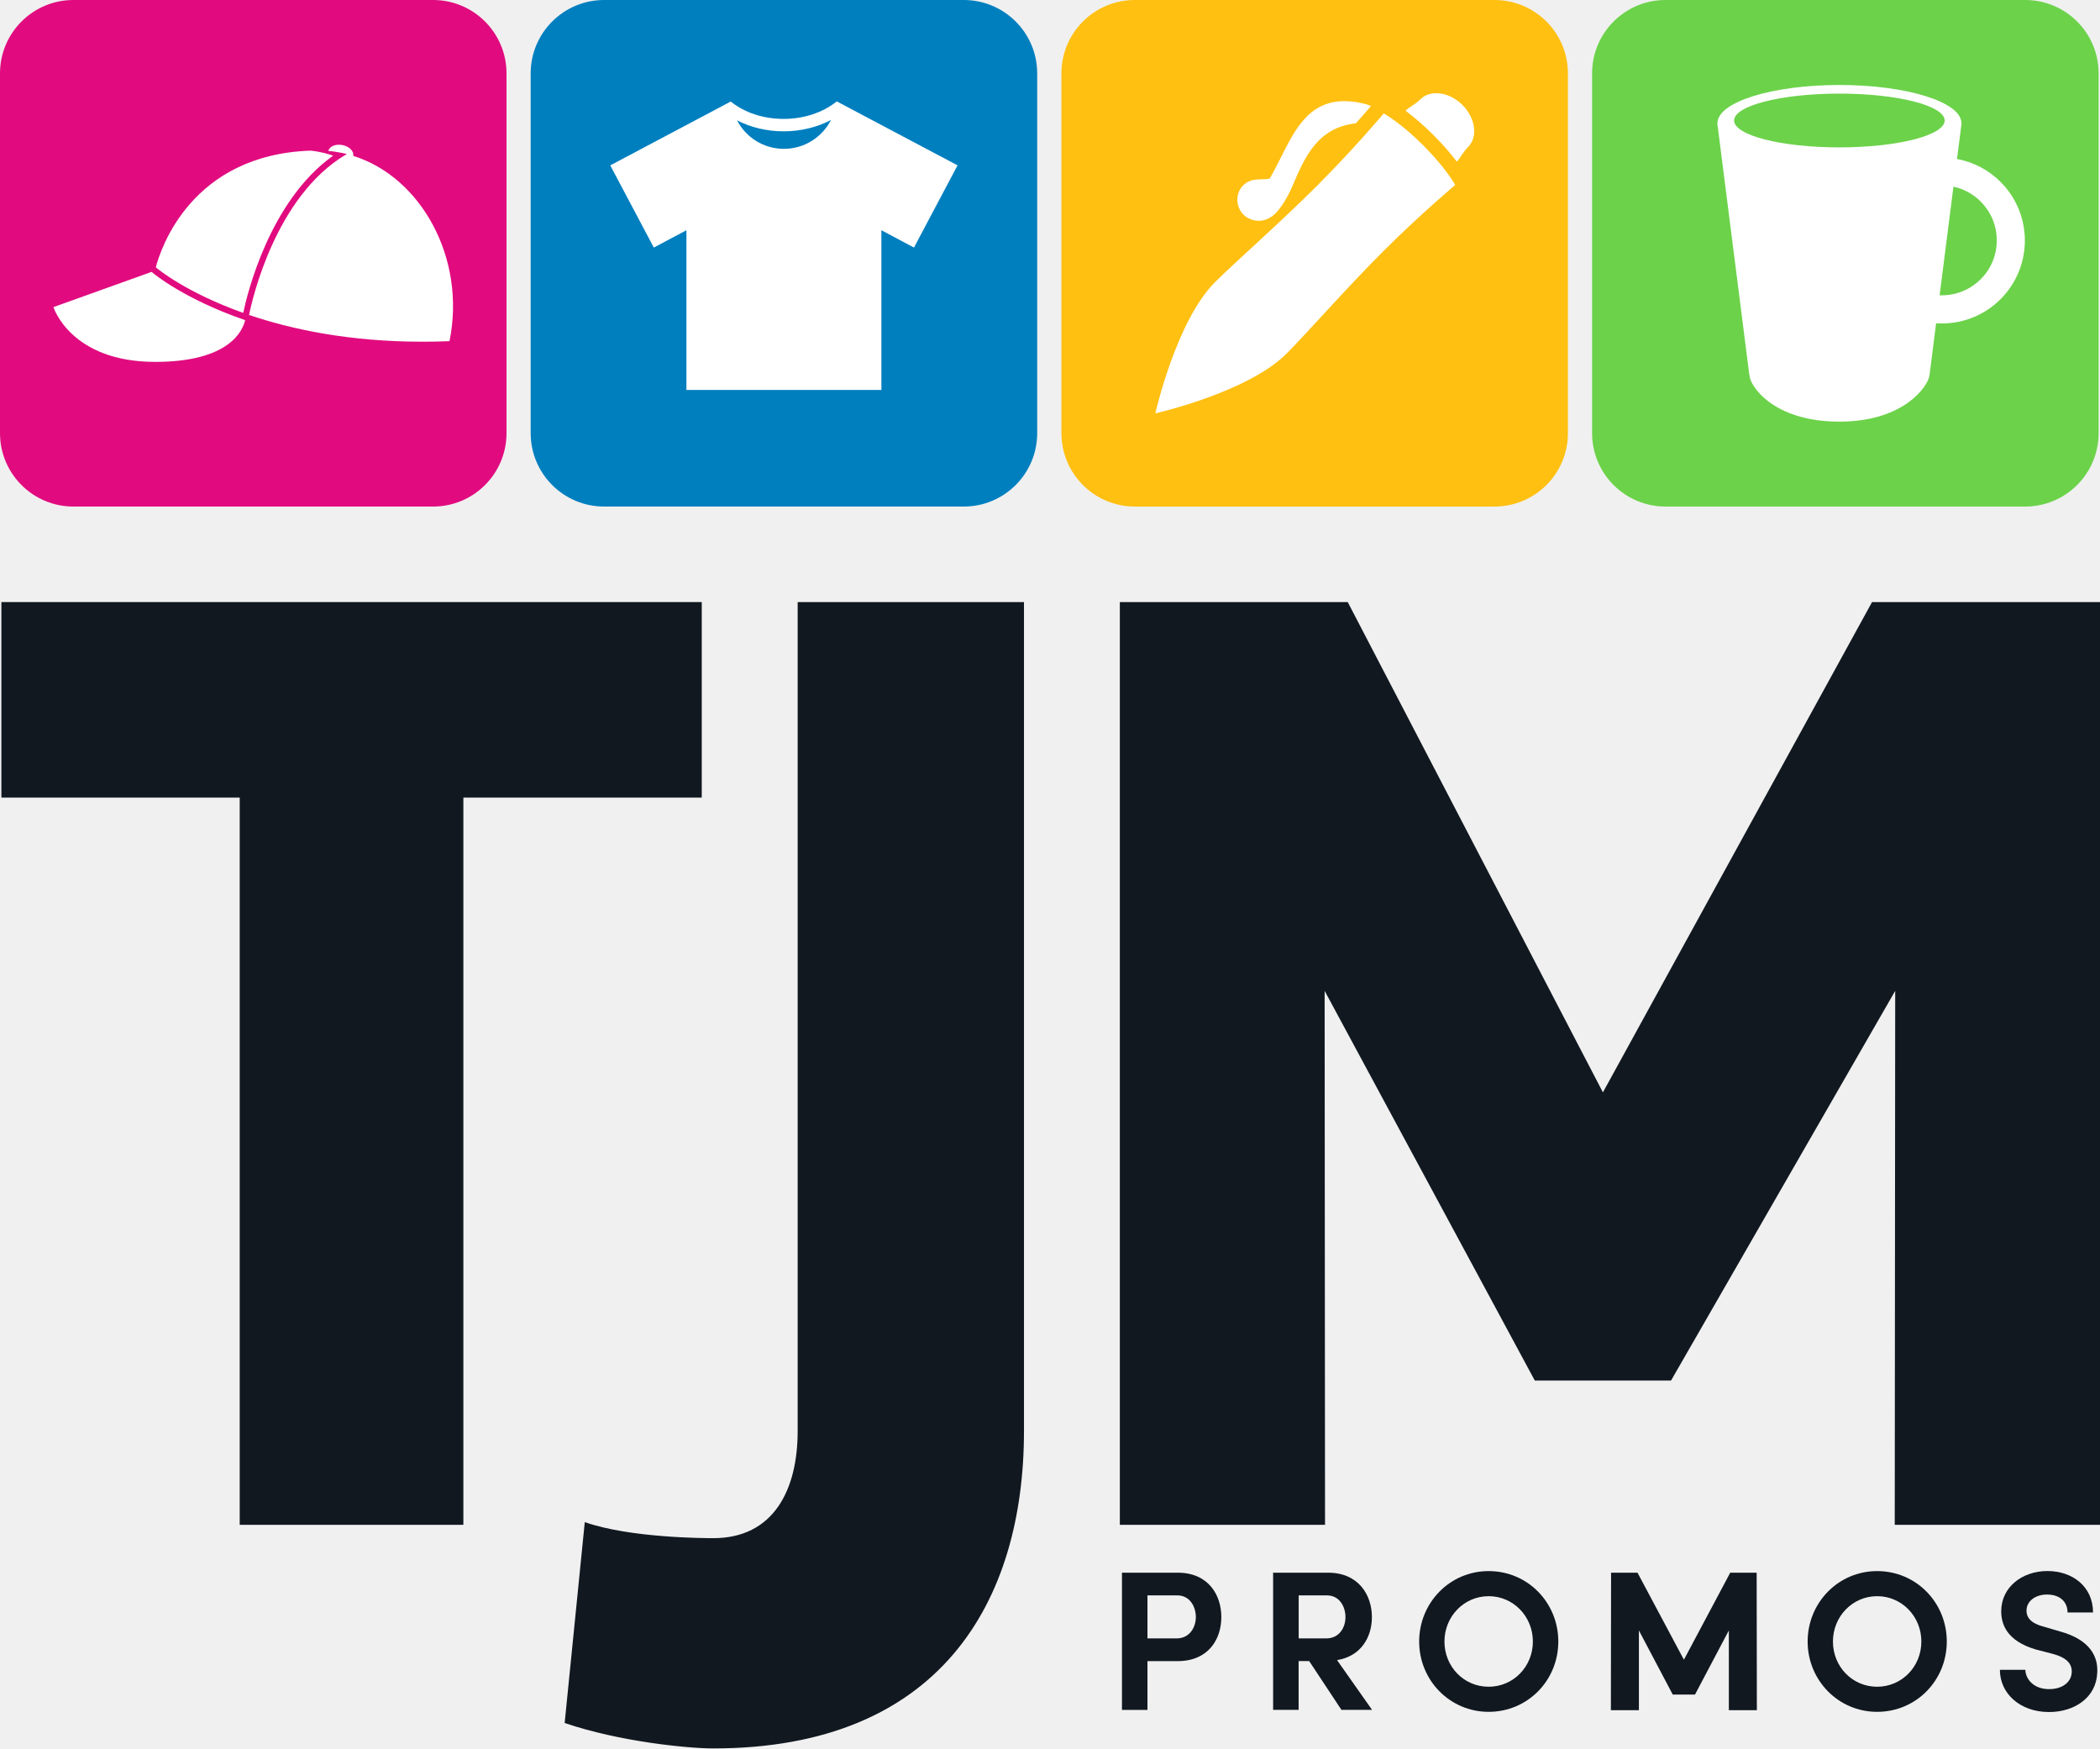
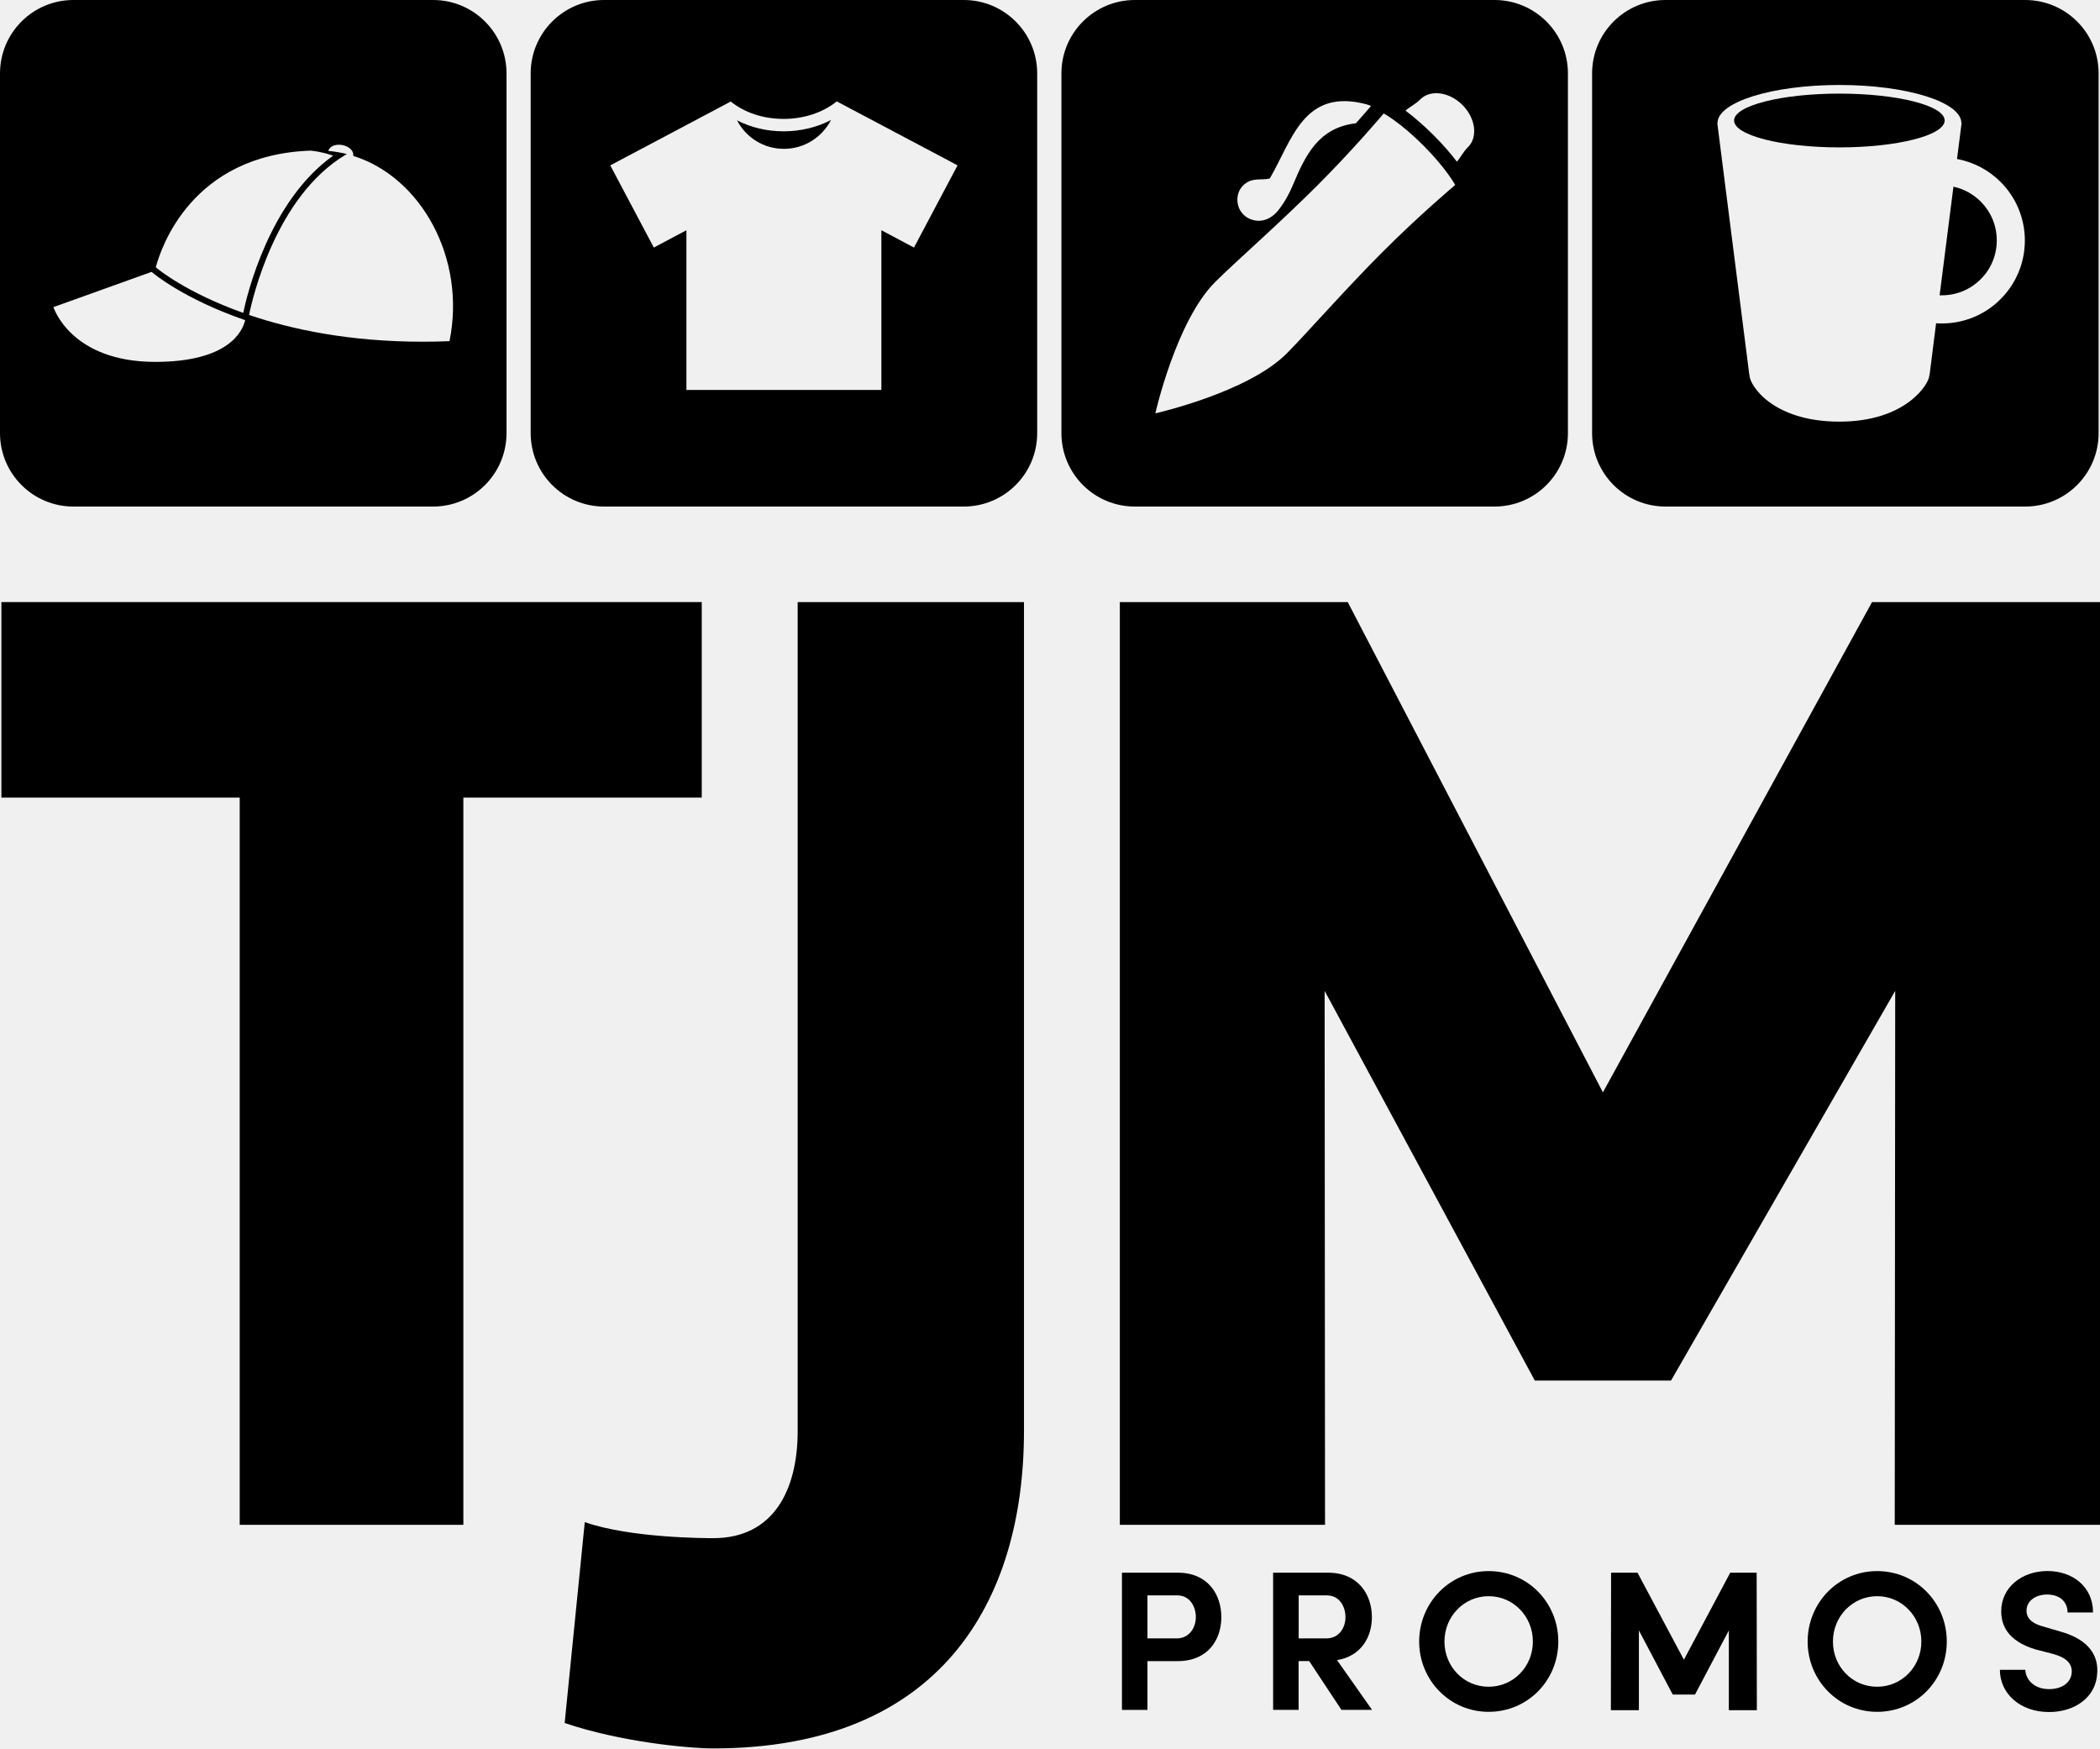
- <svg xmlns="http://www.w3.org/2000/svg" id="uuid-fa3ab9ab-e702-4d0d-bca6-5efec1cec418" viewBox="0 0 316.34 263.36">
-   <defs>
-     <style>.uuid-73cf6193-5b6f-4441-bbbf-0e9d12eb7688{fill:#007fbf;}.uuid-26501f47-4b77-4dcd-b653-776400fbd33f{fill:#fff;}.uuid-f8c16901-1bb1-4923-b14f-4eb360729fb9{fill:#ffc012;}.uuid-d2a903ee-c5df-4046-a2ae-e86a03d4264d{fill:#e10b7f;}.uuid-d7cb7d06-84e6-469b-b9b0-afc30d1b7e30{fill:#111820;}.uuid-49abda9e-5603-4a52-93be-8816e9dff72a{fill:#6cd24a;}</style>
-   </defs>
-   <g>
-     <g>
-       <polygon class="uuid-d7cb7d06-84e6-469b-b9b0-afc30d1b7e30" points=".21 90.69 .21 120.14 36.11 120.14 36.11 229.68 69.8 229.68 69.8 120.14 105.71 120.14 105.71 90.69 .21 90.69" />
-       <path class="uuid-d7cb7d06-84e6-469b-b9b0-afc30d1b7e30" d="m88.08,229.27c6.86,2.42,18.36,2.42,19.37,2.42,9.08,0,12.71-7.26,12.71-16.14v-124.86h34.09v124.86c0,25.82-12.71,47.81-46.8,47.81-3.83,0-14.12-1.01-22.39-3.83l3.03-30.26Z" />
-       <polygon class="uuid-d7cb7d06-84e6-469b-b9b0-afc30d1b7e30" points="282 90.69 241.46 164.54 203.02 90.69 168.69 90.69 168.69 229.68 199.6 229.68 199.54 149.25 231.2 207.95 239.01 207.95 243.91 207.95 251.72 207.95 285.49 149.25 285.42 229.68 316.34 229.68 316.34 90.69 282 90.69" />
-     </g>
-     <g>
-       <path class="uuid-d7cb7d06-84e6-469b-b9b0-afc30d1b7e30" d="m169.01,236.89h8.4c4.59,0,6.57,3.33,6.57,6.69s-1.98,6.63-6.57,6.63h-4.56v7.35h-3.84v-20.66Zm3.84,3.42v6.48h4.38c1.98,0,2.91-1.68,2.91-3.21s-.87-3.27-2.79-3.27h-4.5Z" />
-       <path class="uuid-d7cb7d06-84e6-469b-b9b0-afc30d1b7e30" d="m206.69,257.55h-4.62l-4.86-7.35h-1.59v7.35h-3.84v-20.66h8.28c4.56,0,6.6,3.33,6.6,6.69,0,2.97-1.59,5.88-5.25,6.48l5.28,7.5Zm-11.06-17.24v6.48h4.14c2.01,0,2.91-1.68,2.91-3.21s-.87-3.27-2.79-3.27h-4.26Z" />
-       <path class="uuid-d7cb7d06-84e6-469b-b9b0-afc30d1b7e30" d="m224.25,236.65c5.88,0,10.49,4.74,10.49,10.61s-4.62,10.59-10.49,10.59-10.47-4.77-10.47-10.59,4.59-10.61,10.47-10.61m0,17.42c3.72,0,6.66-3.03,6.66-6.81s-2.94-6.83-6.66-6.83-6.66,3.06-6.66,6.83,2.91,6.81,6.66,6.81" />
-       <path class="uuid-d7cb7d06-84e6-469b-b9b0-afc30d1b7e30" d="m282.77,236.65c5.88,0,10.49,4.74,10.49,10.61s-4.62,10.59-10.49,10.59-10.47-4.77-10.47-10.59,4.59-10.61,10.47-10.61m0,17.42c3.72,0,6.66-3.03,6.66-6.81s-2.94-6.83-6.66-6.83-6.66,3.06-6.66,6.83,2.91,6.81,6.66,6.81" />
-       <path class="uuid-d7cb7d06-84e6-469b-b9b0-afc30d1b7e30" d="m305.09,251.52c.06,1.5,1.35,2.91,3.57,2.91,2.07,0,3.33-1.08,3.42-2.49.09-1.38-.84-2.28-2.85-2.82l-2.55-.66c-4.5-1.32-5.22-3.93-5.22-5.76,0-3.63,3.15-6.06,6.96-6.06s6.87,2.37,6.87,6.24h-3.84c0-1.62-1.17-2.7-3.09-2.7-1.71,0-3.09.96-3.09,2.43,0,.66.24,1.77,2.46,2.37l2.55.75c4.62,1.26,5.82,3.87,5.64,6.3-.18,3.72-3.48,5.85-7.25,5.85-4.41,0-7.41-2.82-7.41-6.36h3.84Z" />
-       <polygon class="uuid-d7cb7d06-84e6-469b-b9b0-afc30d1b7e30" points="264.65 257.6 264.62 236.89 260.64 236.89 253.66 250 246.67 236.89 242.69 236.89 242.66 257.6 246.88 257.6 246.88 245.59 251.98 255.25 255.33 255.25 260.43 245.59 260.43 257.6 264.65 257.6" />
-     </g>
-   </g>
-   <g>
-     <g>
-       <path class="uuid-49abda9e-5603-4a52-93be-8816e9dff72a" d="m305.07,0h-54.18c-6.11,0-11.06,4.95-11.06,11.06v54.18c0,6.11,4.95,11.06,11.06,11.06h54.18c6.11,0,11.06-4.95,11.06-11.06V11.06C316.14,4.95,311.18,0,305.07,0" />
-       <path class="uuid-26501f47-4b77-4dcd-b653-776400fbd33f" d="m301.36,45.06c-2.25,2.26-5.39,3.66-8.83,3.66h0c-.3,0-.59,0-.88-.03l-.99,7.82h-.03s0,.03,0,.05c0,1.16-3.4,6.95-13.54,6.95s-13.54-5.55-13.54-6.95c0-.02,0-.03,0-.05h-.03l-4.83-37.97h.03c0-3.17,8.23-5.74,18.37-5.74s18.37,2.57,18.37,5.74h.03l-.69,5.41c2.54.47,4.82,1.7,6.56,3.45,2.26,2.25,3.66,5.39,3.66,8.83,0,3.44-1.4,6.58-3.66,8.83m-7.1-16.92l-2.08,16.34c.11,0,.23,0,.34,0,2.29,0,4.34-.92,5.85-2.42,1.5-1.5,2.42-3.56,2.42-5.85s-.92-4.34-2.42-5.85c-1.11-1.11-2.52-1.9-4.11-2.24m-1.32-9.97c0-2.24-7.1-4.05-15.86-4.05s-15.86,1.82-15.86,4.05,7.1,4.05,15.86,4.05,15.86-1.82,15.86-4.05" />
-     </g>
-     <g>
-       <path class="uuid-d2a903ee-c5df-4046-a2ae-e86a03d4264d" d="m65.24,0H11.06C4.95,0,0,4.95,0,11.06v54.18c0,6.11,4.95,11.06,11.06,11.06h54.18c6.11,0,11.06-4.95,11.06-11.06V11.06c0-6.11-4.95-11.06-11.06-11.06" />
-       <path class="uuid-26501f47-4b77-4dcd-b653-776400fbd33f" d="m36.93,48.22c-.38,1.63-2.43,6.29-13.54,6.29-12.77,0-15.34-8.25-15.34-8.25l14.79-5.31.2.17c.08.07,4.66,3.92,13.88,7.1m-13.45-7.96c.75-2.86,5.39-16.96,23.33-17.57,1.7.18,2.92.59,3.38.76-9.63,6.85-12.99,21.02-13.54,23.68-8.63-3.07-12.91-6.65-12.99-6.72l-.18-.15Zm44.23,11.13h-.11c-1.34.06-2.65.08-3.94.08-11.02,0-19.7-1.85-26.13-4.03.46-2.3,3.96-17.81,14.54-24.13l.19-.11c-.44-.11-.87-.2-1.32-.27-.74-.14-1.46-.19-1.46-.19h0c.13-.69,1.08-1.09,2.11-.89,1.03.2,1.76.92,1.63,1.61,0,0,0,0,0,.02,10.2,3.18,17.05,15.41,14.5,27.92" />
-     </g>
-     <g>
-       <path class="uuid-73cf6193-5b6f-4441-bbbf-0e9d12eb7688" d="m145.18,0h-54.18c-6.11,0-11.06,4.95-11.06,11.06v54.18c0,6.11,4.95,11.06,11.06,11.06h54.18c6.11,0,11.06-4.95,11.06-11.06V11.06c0-6.11-4.95-11.06-11.06-11.06" />
-       <path class="uuid-26501f47-4b77-4dcd-b653-776400fbd33f" d="m111.03,18.13c2.07,1.07,4.49,1.65,7.02,1.65s5.04-.6,7.13-1.71c-1.32,2.58-4,4.35-7.09,4.35s-5.74-1.74-7.06-4.29m33.22,6.78l-16.43-8.7-1.77-.94-.05.04c-2,1.6-4.82,2.6-7.95,2.6s-5.87-.97-7.86-2.53l-.11-.09-1.77.94-16.38,8.68,6.56,12.38,4.91-2.61v24.06h29.37v-24.06l4.91,2.61,6.56-12.38Z" />
-     </g>
-     <g>
-       <path class="uuid-f8c16901-1bb1-4923-b14f-4eb360729fb9" d="m225.13,0h-54.18c-6.11,0-11.06,4.95-11.06,11.06v54.18c0,6.11,4.95,11.06,11.06,11.06h54.18c6.11,0,11.06-4.95,11.06-11.06V11.06C236.19,4.95,231.24,0,225.13,0" />
-       <path class="uuid-26501f47-4b77-4dcd-b653-776400fbd33f" d="m187.21,27.98c1.38-1.38,2.79-.75,4.07-1.1,3.39-5.82,5.11-13.69,14.6-11.16.24.08.45.16.65.24-.37.44-1.18,1.37-2.28,2.61-5.63.65-7.61,4.81-9.49,9.3-.55,1.32-1.27,2.62-2.15,3.74-1.07,1.37-2.64,2.08-4.34,1.36-2.09-.89-2.42-3.61-1.05-4.99m21.09,9.93c-5.62,5.62-11.56,12.4-14.5,15.35-5.88,5.88-19.77,9-19.77,9,0,0,3.12-13.89,9-19.77,2.95-2.95,9.73-8.88,15.35-14.5s10.05-10.9,10.05-10.9c0,0,2.51,1.35,5.96,4.81,3.45,3.45,4.81,5.96,4.81,5.96,0,0-5.29,4.44-10.9,10.05m12.82-15.75c-.75.75-1.18,1.68-1.67,2.19-.83-1.08-1.97-2.46-3.51-3.99-1.65-1.65-3.11-2.85-4.22-3.69.5-.5,1.45-.93,2.22-1.7,1.52-1.52,4.36-1.14,6.35.84,1.98,1.99,2.36,4.83.84,6.35" />
-     </g>
-   </g>
+ <svg xmlns="http://www.w3.org/2000/svg" id="uuid-516d0187-103e-4500-8dc2-0d89842eacfb" data-name="uuid-fa3ab9ab-e702-4d0d-bca6-5efec1cec418" viewBox="0 0 316.34 263.36">
+   <polygon points="105.71 90.69 .21 90.69 .21 120.14 36.11 120.14 36.11 229.68 69.8 229.68 69.8 120.14 105.71 120.14 105.71 90.69" />
+   <polygon points="88.08 229.27 88.09 229.27 88.09 229.27 88.08 229.27" />
+   <path d="M120.16,215.55c0,8.88-3.63,16.14-12.71,16.14-1.01,0-12.5,0-19.36-2.42l-3.03,30.26c8.27,2.82,18.56,3.83,22.39,3.83,34.09,0,46.8-21.99,46.8-47.81v-124.86h-34.09v124.86Z" />
+   <polygon points="282 90.69 241.46 164.54 203.02 90.69 168.69 90.69 168.69 229.68 199.6 229.68 199.54 149.25 231.2 207.95 239.01 207.95 243.91 207.95 251.72 207.95 285.49 149.25 285.42 229.68 316.34 229.68 316.34 90.69 282 90.69" />
+   <path d="M177.41,236.89h-8.4v20.67h3.84v-7.35h4.56c4.59,0,6.57-3.27,6.57-6.63s-1.98-6.69-6.57-6.69ZM177.23,246.79h-4.38v-6.48h4.5c1.92,0,2.79,1.74,2.79,3.27s-.93,3.21-2.91,3.21Z" />
+   <polygon points="206.69 257.56 206.69 257.55 206.68 257.55 206.69 257.56" />
+   <path d="M206.66,243.58c0-3.36-2.04-6.69-6.6-6.69h-8.28v20.66h3.84v-7.35h1.59l4.86,7.35h4.61l-5.27-7.49c3.66-.6,5.25-3.51,5.25-6.48ZM195.63,246.79v-6.48h0s4.26,0,4.26,0c1.92,0,2.79,1.74,2.79,3.27s-.9,3.21-2.91,3.21h-4.14Z" />
+   <path d="M224.25,236.65h0c-5.88,0-10.47,4.79-10.47,10.61s4.6,10.59,10.47,10.59,10.49-4.72,10.49-10.59-4.61-10.61-10.49-10.61ZM224.25,254.07c-3.75,0-6.66-3.04-6.66-6.81s2.94-6.83,6.66-6.83,6.66,3.05,6.66,6.83-2.94,6.81-6.66,6.81Z" />
+   <path d="M282.77,236.65h0c-5.88,0-10.47,4.79-10.47,10.61s4.6,10.59,10.47,10.59,10.49-4.72,10.49-10.59-4.61-10.61-10.49-10.61ZM282.77,254.07c-3.75,0-6.66-3.04-6.66-6.81s2.94-6.83,6.66-6.83,6.66,3.05,6.66,6.83-2.94,6.81-6.66,6.81Z" />
+   <path d="M310.28,245.73l-2.55-.75c-2.22-.6-2.46-1.71-2.46-2.37,0-1.47,1.38-2.43,3.09-2.43,1.92,0,3.09,1.08,3.09,2.7h3.84c0-3.87-3.06-6.24-6.87-6.24s-6.96,2.43-6.96,6.06c0,1.83.72,4.44,5.22,5.76l2.55.66c2.01.54,2.94,1.44,2.85,2.82-.09,1.41-1.35,2.49-3.42,2.49-2.22,0-3.51-1.41-3.57-2.91h-3.83c0,3.54,3,6.36,7.41,6.36,3.77,0,7.07-2.13,7.25-5.85.18-2.43-1.02-5.04-5.64-6.3Z" />
+   <polygon points="260.64 236.89 253.66 250 246.67 236.89 242.69 236.89 242.66 257.6 246.88 257.6 246.88 245.59 251.98 255.25 255.33 255.25 260.43 245.59 260.43 257.6 264.65 257.6 264.62 236.89 260.64 236.89" />
+   <path d="M292.94,18.15c0-2.24-7.1-4.05-15.86-4.05s-15.86,1.82-15.86,4.05,7.1,4.05,15.86,4.05,15.86-1.82,15.86-4.05Z" />
+   <path d="M292.52,44.48c2.29,0,4.34-.92,5.85-2.42,1.5-1.5,2.42-3.56,2.42-5.85s-.92-4.34-2.42-5.85c-1.11-1.11-2.52-1.9-4.11-2.24v.02l-2.08,16.34h.34Z" />
+   <path d="M250.89,76.3h54.18c6.11,0,11.06-4.95,11.06-11.06V11.06c.01-6.11-4.95-11.06-11.06-11.06h-54.18c-6.11,0-11.06,4.95-11.06,11.06v54.18c0,6.11,4.95,11.06,11.06,11.06ZM258.72,18.54c0-3.17,8.23-5.74,18.37-5.74s18.37,2.57,18.37,5.74h.03l-.69,5.41c2.54.47,4.82,1.7,6.56,3.45,2.26,2.25,3.66,5.39,3.66,8.83s-1.4,6.58-3.66,8.83c-2.25,2.26-5.39,3.66-8.83,3.66-.3,0-.59,0-.88-.03l-.99,7.82h-.03v.05c0,1.16-3.4,6.95-13.54,6.95s-13.54-5.55-13.54-6.95v-.05h-.03l-4.83-37.97h.03Z" />
+   <path d="M11.06,76.3h54.18c6.11,0,11.06-4.95,11.06-11.06V11.06c0-6.11-4.95-11.06-11.06-11.06H11.06C4.95,0,0,4.95,0,11.06v54.18c0,6.11,4.95,11.06,11.06,11.06ZM51.58,21.85c1.03.2,1.76.92,1.63,1.61v.02c10.2,3.18,17.05,15.41,14.5,27.92h-.01s-.11-.01-.11-.01c-1.34.06-2.65.08-3.94.08-11.02,0-19.7-1.85-26.13-4.03.46-2.3,3.96-17.81,14.54-24.13l.19-.11c-.44-.11-.87-.2-1.32-.27-.74-.14-1.46-.19-1.46-.19.13-.69,1.08-1.09,2.11-.89ZM46.8,22.69c1.7.18,2.92.59,3.38.76-9.63,6.85-12.99,21.02-13.54,23.68-8.63-3.07-12.91-6.65-12.99-6.72l-.18-.15c.75-2.86,5.39-16.96,23.33-17.57ZM22.84,40.95l.2.17c.08.07,4.66,3.92,13.88,7.1h.01c-.38,1.63-2.43,6.29-13.54,6.29-12.77,0-15.34-8.25-15.34-8.25l14.79-5.31Z" />
+   <path d="M111.03,18.13c1.32,2.55,3.97,4.29,7.06,4.29s5.77-1.77,7.09-4.35c-2.09,1.11-4.6,1.71-7.13,1.71s-4.95-.58-7.02-1.65Z" />
+   <path d="M145.18,0h-54.18c-6.11,0-11.06,4.95-11.06,11.06v54.18c0,6.11,4.95,11.06,11.06,11.06h54.18c6.11,0,11.06-4.95,11.06-11.06V11.06c0-6.11-4.95-11.06-11.06-11.06ZM144.24,24.91l-6.56,12.38-4.91-2.61v24.06h-29.37v-24.06l-4.91,2.61-6.56-12.38,16.38-8.68,1.77-.94.11.09c1.99,1.56,4.73,2.53,7.86,2.53s5.95-1,7.95-2.6l.05-.04,1.77.94,16.43,8.7h-.01Z" />
+   <path d="M225.13,76.3c6.11,0,11.06-4.95,11.06-11.06V11.06c0-6.11-4.95-11.06-11.06-11.06h-54.18c-6.11,0-11.06,4.95-11.06,11.06v54.18c0,6.11,4.95,11.06,11.06,11.06h54.18ZM213.95,14.97c1.52-1.52,4.36-1.14,6.35.84,1.98,1.99,2.36,4.83.84,6.35h-.01c-.75.75-1.18,1.68-1.67,2.19-.83-1.08-1.97-2.46-3.51-3.99-1.65-1.65-3.11-2.85-4.22-3.69.5-.5,1.45-.93,2.22-1.7ZM187.21,27.98c1.38-1.38,2.79-.75,4.07-1.1,3.39-5.82,5.11-13.69,14.6-11.16.24.08.45.16.65.24-.37.44-1.18,1.37-2.28,2.61-5.63.65-7.61,4.81-9.49,9.3-.55,1.32-1.27,2.62-2.15,3.74-1.07,1.37-2.64,2.08-4.34,1.36-2.09-.89-2.42-3.61-1.05-4.99h-.01ZM183.04,42.49c2.95-2.95,9.73-8.88,15.35-14.5s10.05-10.9,10.05-10.9c0,0,2.51,1.35,5.96,4.81,3.45,3.45,4.81,5.96,4.81,5.96,0,0-5.29,4.44-10.9,10.05h0c-5.62,5.62-11.56,12.4-14.5,15.35-5.88,5.88-19.77,9-19.77,9,0,0,3.12-13.89,9-19.77Z" />
</svg>
